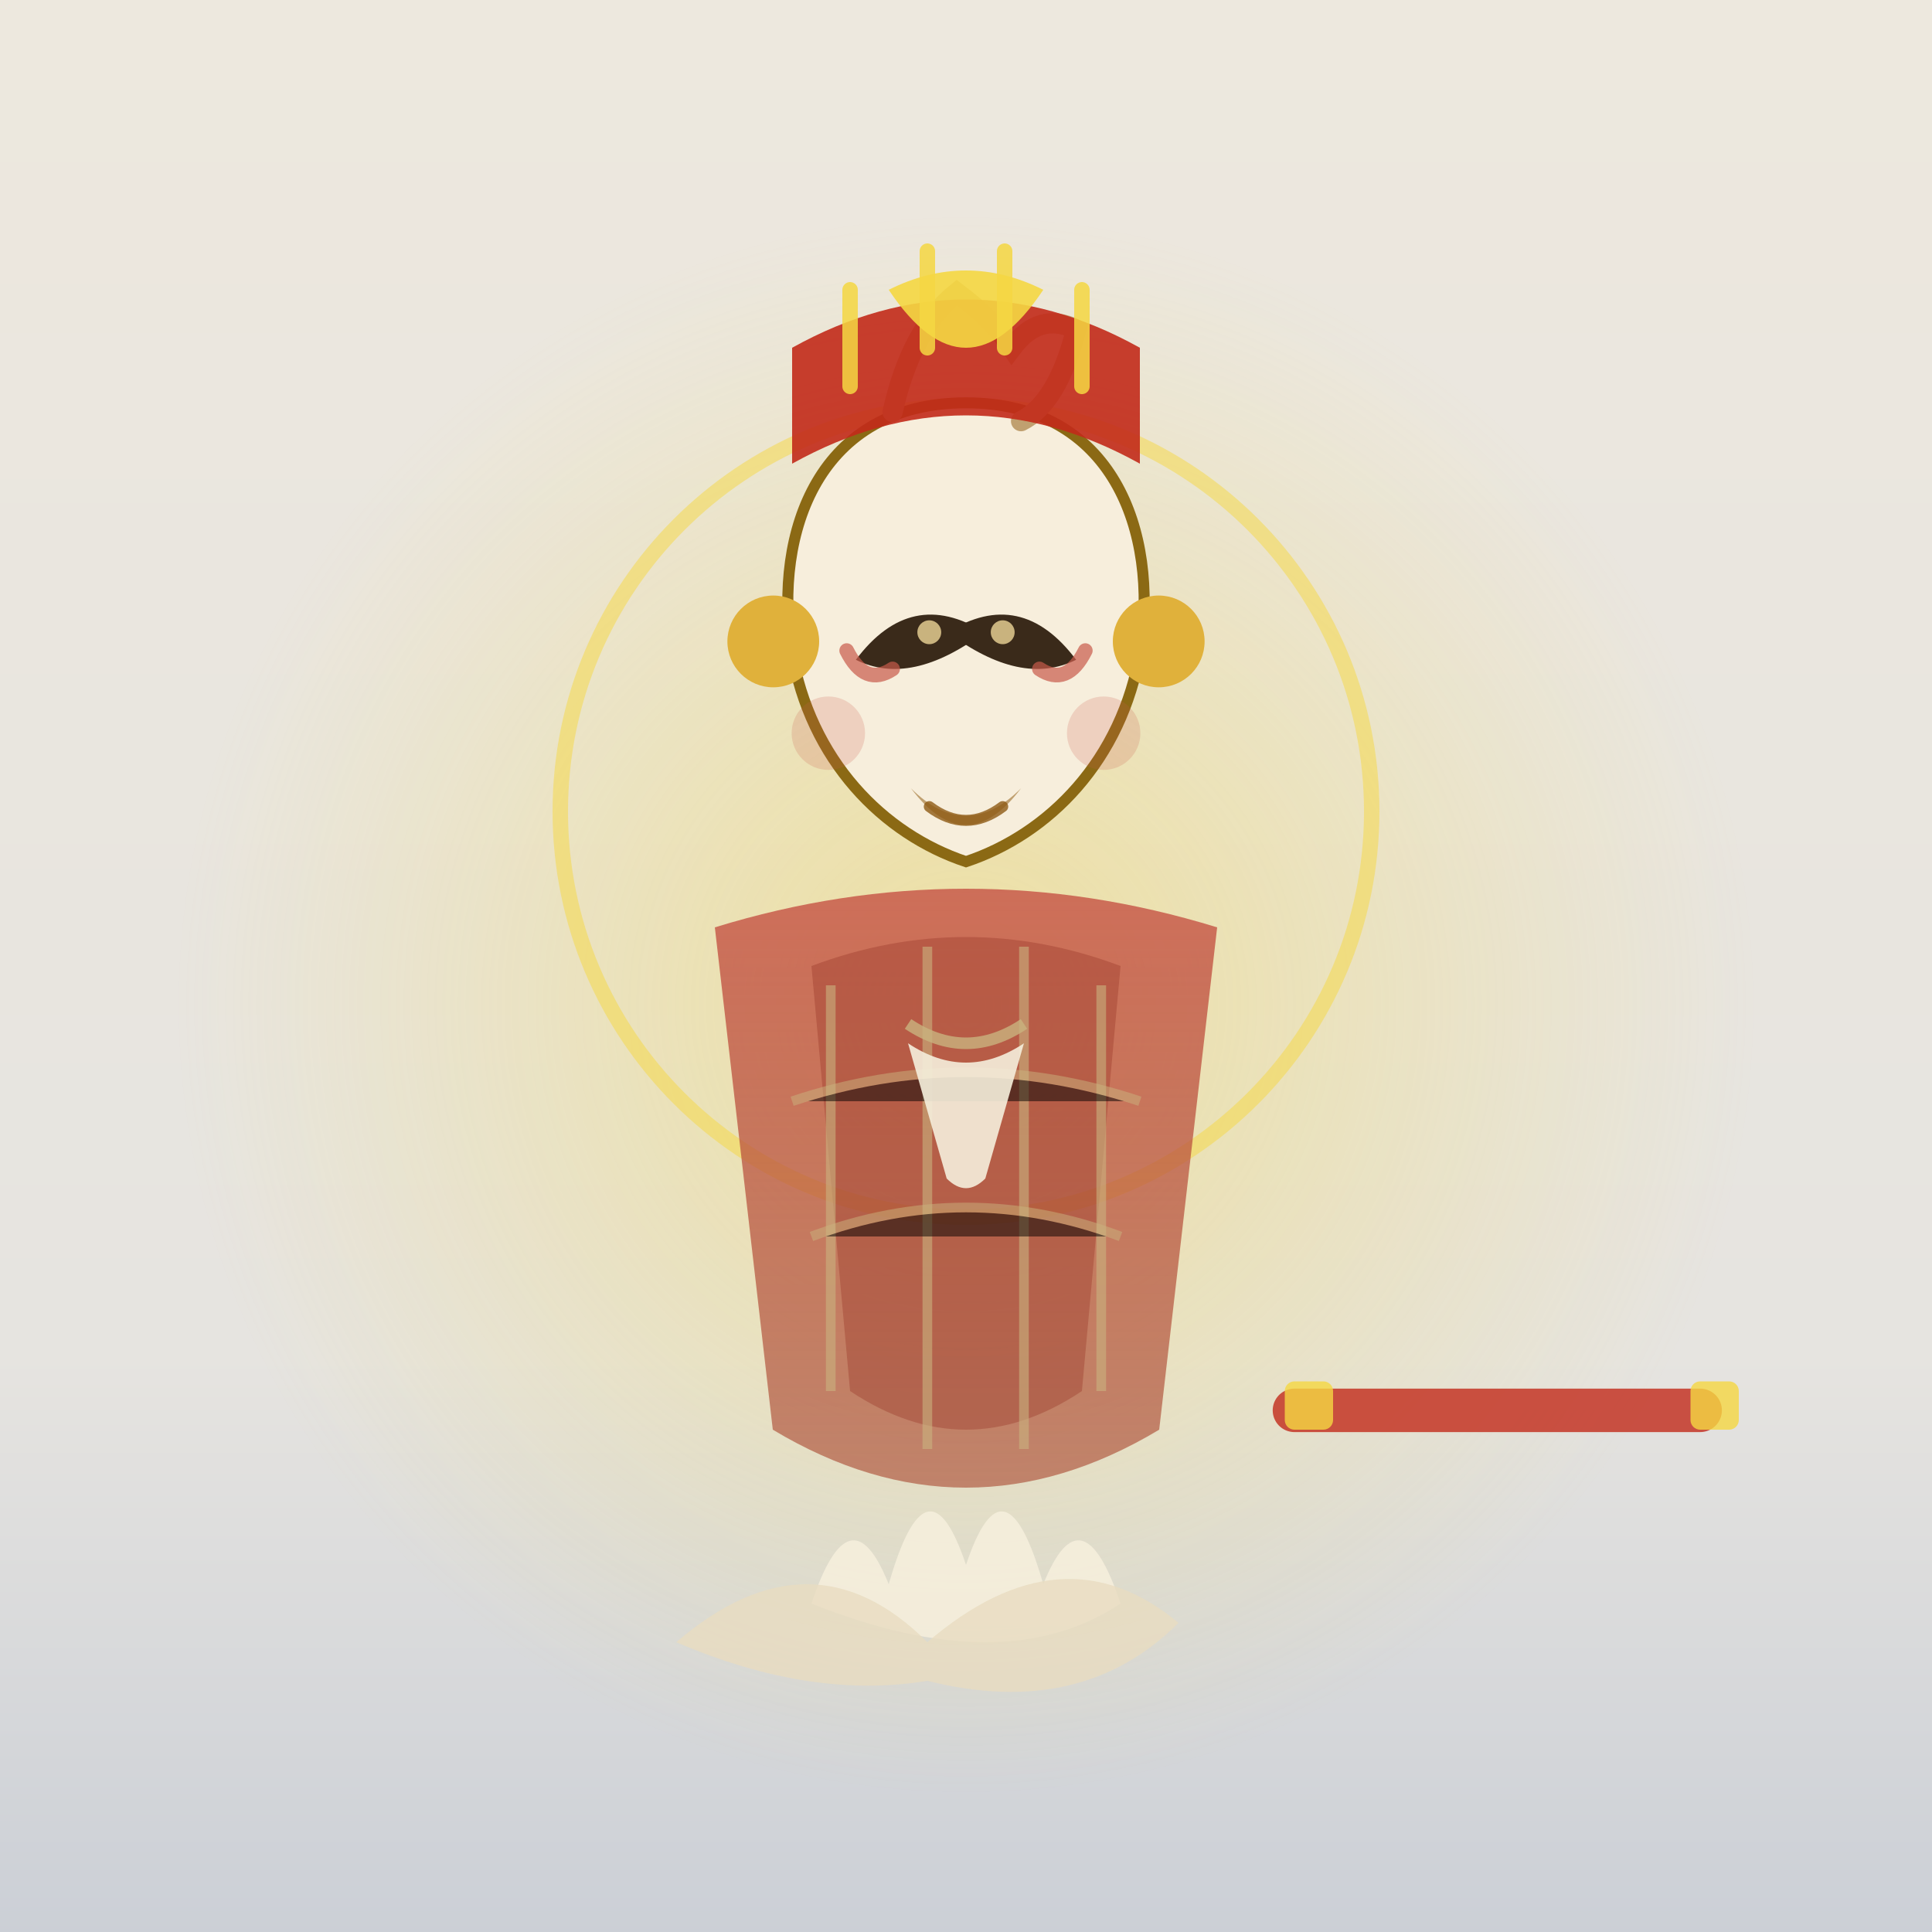
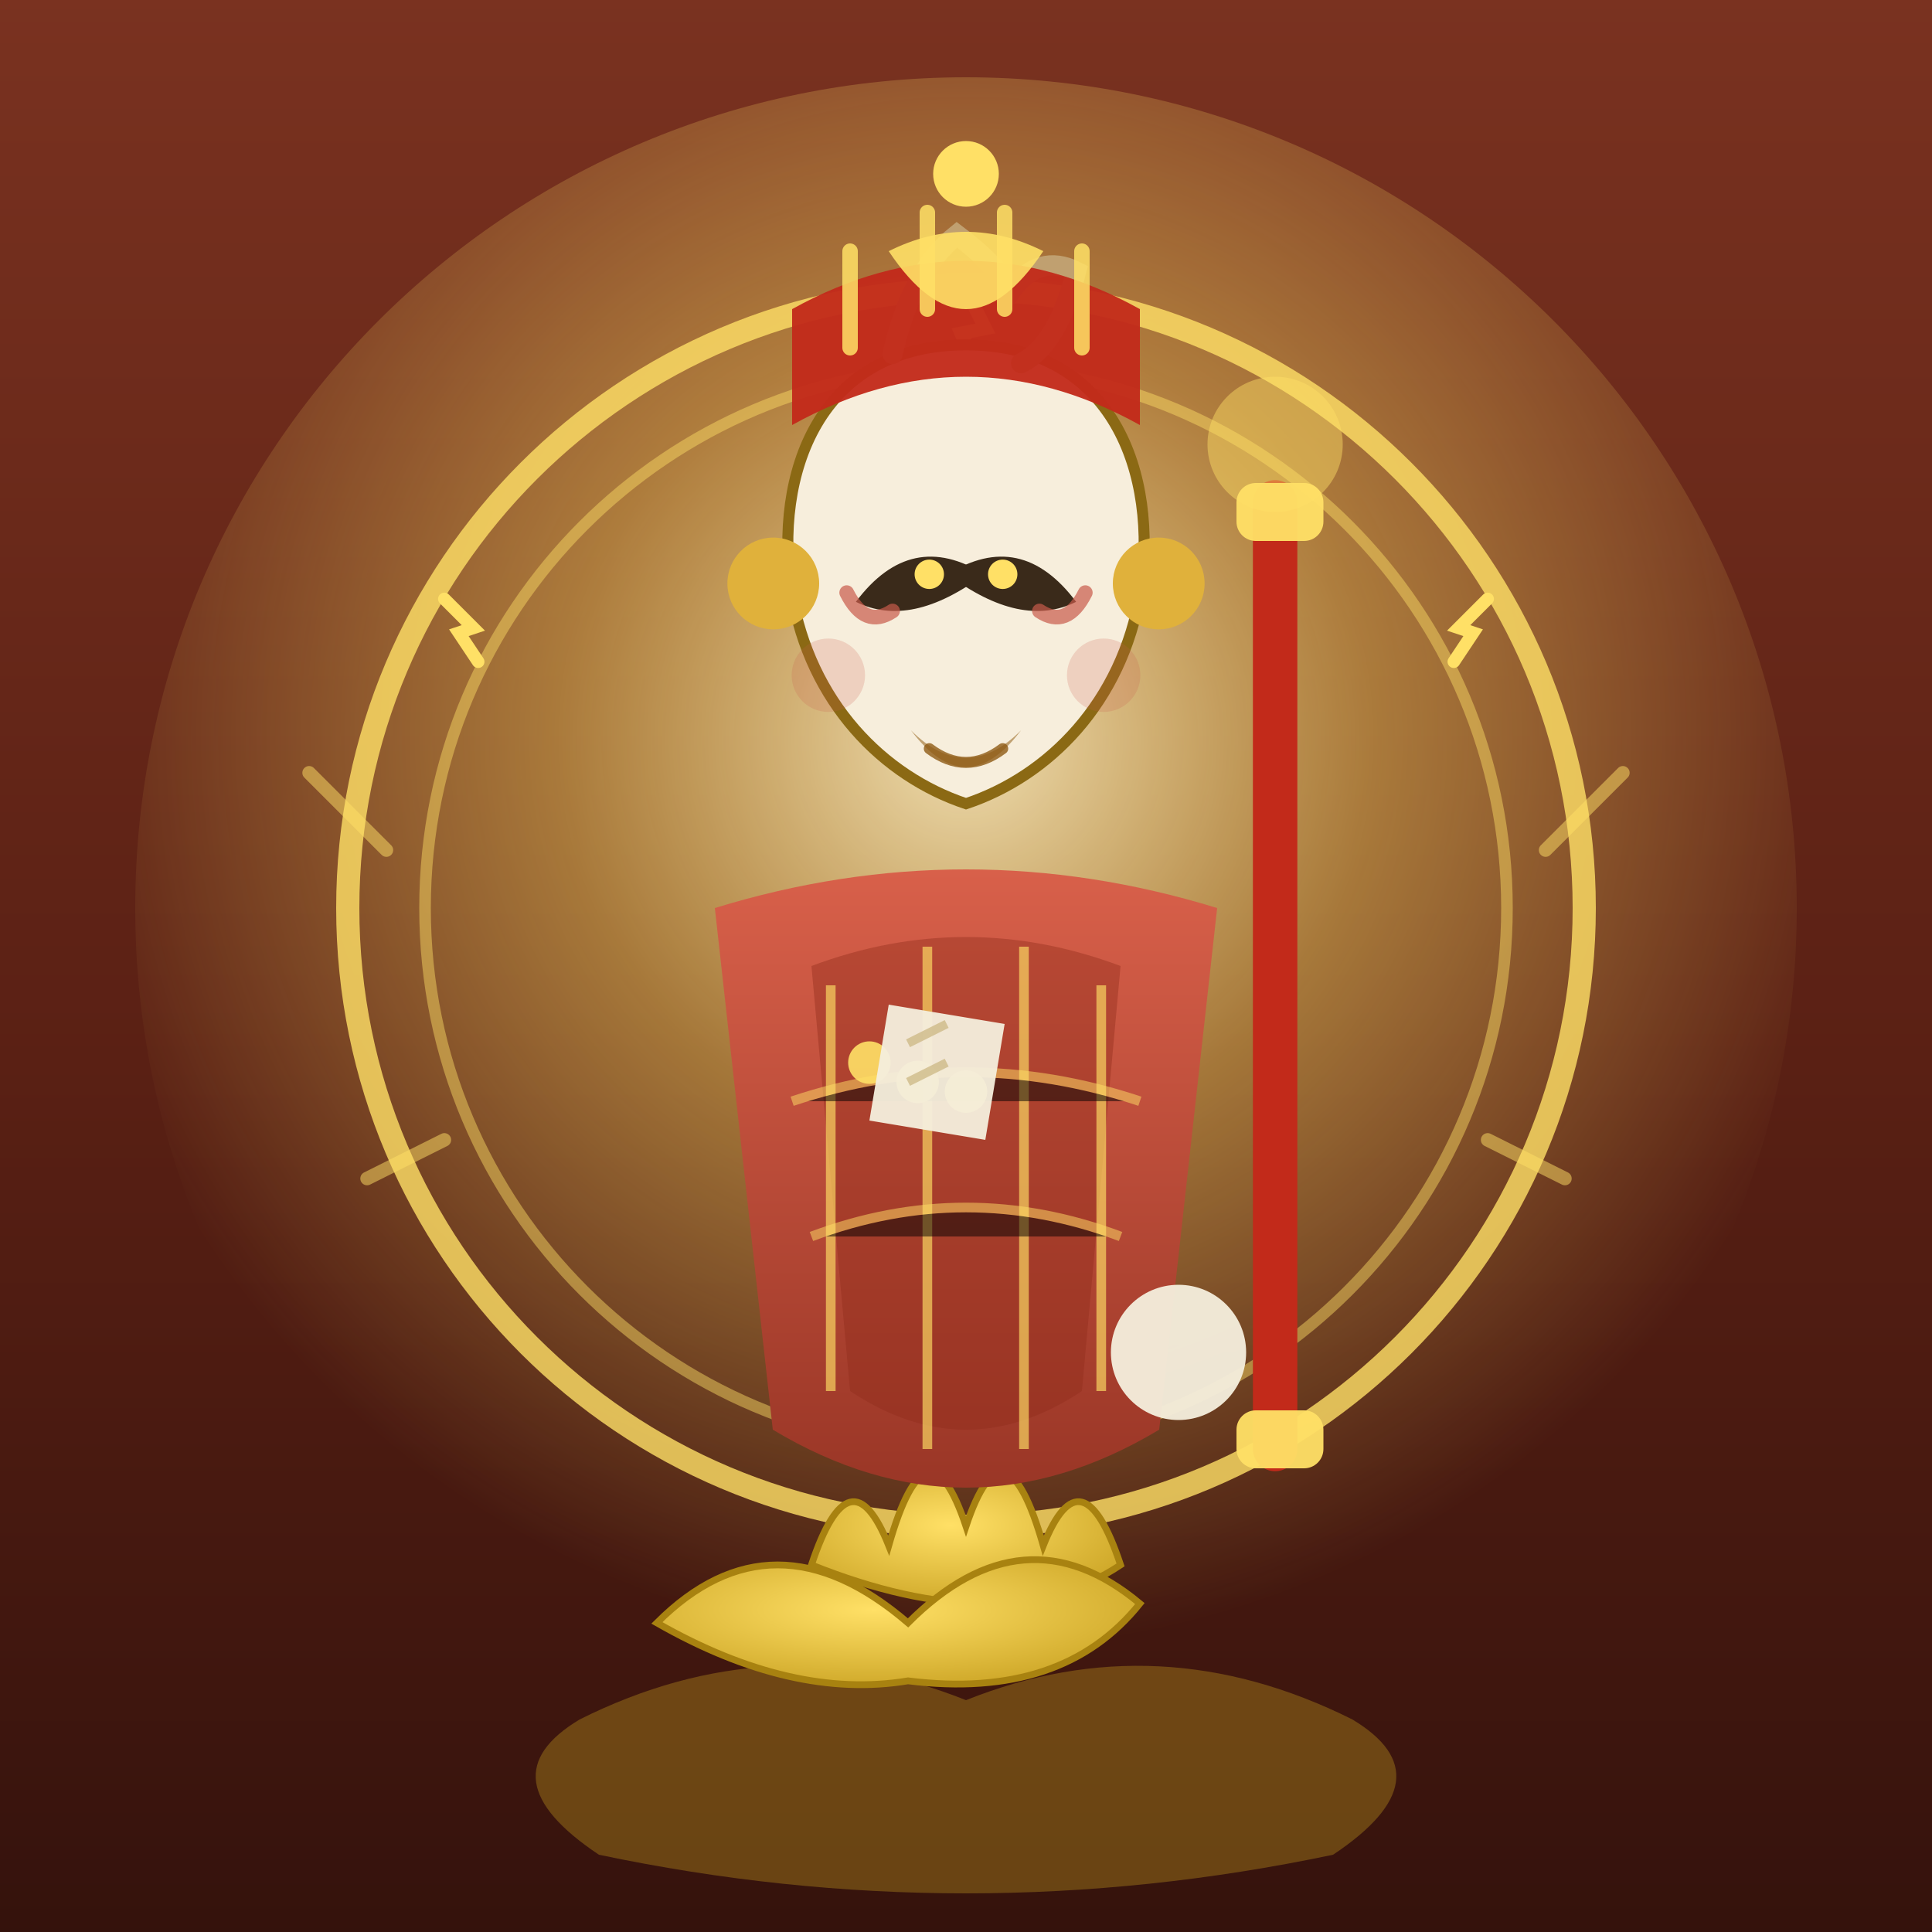
- <svg xmlns="http://www.w3.org/2000/svg" viewBox="0 0 200 200" role="img" aria-label="孙悟空·六阶·归真·斗战胜佛">
+ <svg xmlns="http://www.w3.org/2000/svg" viewBox="0 0 200 200" role="img" aria-label="孙悟空·六阶·道果·斗战胜佛·持棒降魔">
  <defs>
    <linearGradient id="bg" x1="0" y1="0" x2="0" y2="1">
-       <stop offset="0%" stop-color="#EDE8DE" />
-       <stop offset="70%" stop-color="#E6E4E0" />
-       <stop offset="100%" stop-color="#CBCFD6" />
+       <stop offset="0%" stop-color="#7A3220" />
+       <stop offset="55%" stop-color="#5A2014" />
+       <stop offset="100%" stop-color="#34120C" />
    </linearGradient>
-     <radialGradient id="glow" cx="50%" cy="50%" r="50%">
-       <stop offset="0%" stop-color="#F5D742" stop-opacity="0.4" />
-       <stop offset="100%" stop-color="#F5D742" stop-opacity="0" />
+     <radialGradient id="halo" cx="50%" cy="40%" r="54%">
+       <stop offset="0%" stop-color="#FFF3C4" stop-opacity="0.9" />
+       <stop offset="45%" stop-color="#FFE066" stop-opacity="0.45" />
+       <stop offset="100%" stop-color="#FFE066" stop-opacity="0" />
    </radialGradient>
    <linearGradient id="kasaya" x1="0" y1="0" x2="0" y2="1">
-       <stop offset="0%" stop-color="#C85A4A" stop-opacity="0.85" />
-       <stop offset="100%" stop-color="#A8462E" stop-opacity="0.6" />
+       <stop offset="0%" stop-color="#D8604A" />
+       <stop offset="100%" stop-color="#9A3626" />
    </linearGradient>
+     <radialGradient id="gold" cx="45%" cy="40%" r="72%">
+       <stop offset="0%" stop-color="#FFE066" />
+       <stop offset="100%" stop-color="#C8A020" />
+     </radialGradient>
+     <radialGradient id="fur" cx="45%" cy="38%" r="72%">
+       <stop offset="0%" stop-color="#FFE9C0" />
+       <stop offset="100%" stop-color="#E0B13B" />
+     </radialGradient>
    <g id="wukong-head">
      <path d="M 0 -34 C 16 -34 21 -20 19 -7 C 17 5 9 13 0 16 C -9 13 -17 5 -19 -7 C -21 -20 -16 -34 0 -34 Z" fill="#F7EEDC" stroke="#8B6914" stroke-width="1.2" />
      <circle cx="-21" cy="-8" r="5" fill="#E0B13B" />
      <circle cx="21" cy="-8" r="5" fill="#E0B13B" />
      <path d="M -8 -33 Q -6 -42 -1 -46 Q 3 -43 5 -40 Q 8 -44 12 -42 Q 10 -34 6 -32" fill="none" stroke="#C0A070" stroke-width="2.2" stroke-linecap="round" />
      <path d="M -12 -6 Q -6 -14 2 -9 Q -6 -3 -12 -6 Z" fill="#3A2A1A" />
      <path d="M -2 -9 Q 6 -14 12 -6 Q 6 -3 -2 -9 Z" fill="#3A2A1A" />
-       <circle cx="-4" cy="-9" r="1.3" fill="#C9B37E" />
-       <circle cx="4" cy="-9" r="1.3" fill="#C9B37E" />
+       <circle cx="-4" cy="-9" r="1.6" fill="#FFE066" />
+       <circle cx="4" cy="-9" r="1.6" fill="#FFE066" />
      <path d="M -13 -7 Q -11 -3 -8 -5" fill="none" stroke="#C85A4A" stroke-width="1.6" stroke-linecap="round" opacity="0.7" />
      <path d="M 13 -7 Q 11 -3 8 -5" fill="none" stroke="#C85A4A" stroke-width="1.6" stroke-linecap="round" opacity="0.7" />
      <path d="M -6 8 Q 0 14 6 8 Q 0 16 -6 8 Z" fill="#C0A070" />
      <path d="M -4 10 Q 0 13 4 10" fill="none" stroke="#8E5A14" stroke-width="1.2" stroke-linecap="round" opacity="0.8" />
      <circle cx="-15" cy="2" r="4" fill="#C85A4A" opacity="0.2" />
      <circle cx="15" cy="2" r="4" fill="#C85A4A" opacity="0.2" />
    </g>
  </defs>
  <rect width="200" height="200" fill="url(#bg)" />
-   <circle cx="100" cy="104" r="82" fill="url(#glow)">
-     <animate attributeName="r" values="82;92;82" dur="3.6s" repeatCount="indefinite" />
-     <animate attributeName="opacity" values="0.9;0.5;0.9" dur="3.6s" repeatCount="indefinite" />
+   <circle cx="100" cy="94" r="86" fill="url(#halo)">
+     <animate attributeName="opacity" values="1;0.72;1" dur="3.4s" repeatCount="indefinite" />
  </circle>
-   <circle cx="100" cy="84" r="42" fill="none" stroke="#F5D742" stroke-width="1.6" opacity="0.5">
-     <animate attributeName="opacity" values="0.5;0.75;0.5" dur="3s" repeatCount="indefinite" />
+   <circle cx="100" cy="94" r="64" fill="none" stroke="#FFE066" stroke-width="2.4" opacity="0.8">
+     <animate attributeName="r" values="64;68;64" dur="3.4s" repeatCount="indefinite" />
  </circle>
-   <path d="M 84 166 Q 88 154 92 164 Q 96 150 100 162 Q 104 150 108 164 Q 112 154 116 166 Q 104 174 84 166 Z" fill="#F5EEDC" opacity="0.9" />
-   <path d="M 70 170 Q 84 158 96 170 Q 110 158 122 168 Q 112 178 96 174 Q 84 176 70 170 Z" fill="#E8DCC0" opacity="0.8" />
-   <path d="M 74 96 Q 100 88 126 96 L 120 148 Q 100 160 80 148 Z" fill="url(#kasaya)" />
-   <path d="M 84 100 Q 100 94 116 100 L 112 144 Q 100 152 88 144 Z" fill="#9A3A2A" opacity="0.4" />
-   <path d="M 86 102 L 86 144 M 96 98 L 96 150 M 106 98 L 106 150 M 114 102 L 114 144" stroke="#C9B37E" stroke-width="1" opacity="0.6" />
-   <path d="M 82 114 Q 100 108 118 114 M 84 128 Q 100 122 116 128" stroke="#C9B37E" stroke-width="1" opacity="0.5" />
-   <path d="M 94 108 Q 100 112 106 108 L 102 122 Q 100 124 98 122 Z" fill="#F5EEDC" opacity="0.9" />
-   <path d="M 94 106 Q 100 110 106 106" fill="none" stroke="#C9B37E" stroke-width="1.2" opacity="0.8" />
-   <line x1="134" y1="146" x2="176" y2="146" stroke="#C22A1A" stroke-width="4.5" stroke-linecap="round" opacity="0.8" />
-   <rect x="133" y="143" width="5" height="5" rx="1" fill="#F5D742" opacity="0.8" />
-   <rect x="175" y="143" width="5" height="5" rx="1" fill="#F5D742" opacity="0.8" />
-   <use href="#wukong-head" transform="translate(100,74) scale(0.95)" />
-   <path d="M 82 48 Q 100 38 118 48 L 118 36 Q 100 26 82 36 Z" fill="#C22A1A" opacity="0.9" />
-   <path d="M 88 40 L 88 30 M 96 36 L 96 26 M 104 36 L 104 26 M 112 40 L 112 30" stroke="#F5D742" stroke-width="1.6" stroke-linecap="round" opacity="0.85" />
-   <path d="M 92 30 Q 100 26 108 30 Q 104 36 100 36 Q 96 36 92 30 Z" fill="#F5D742" opacity="0.9" />
-   <g fill="#F5D742">
-     <circle cx="54" cy="112">
+   <circle cx="100" cy="94" r="56" fill="none" stroke="#FFE066" stroke-width="1.2" opacity="0.45">
+     <animate attributeName="r" values="56;59;56" dur="3.4s" repeatCount="indefinite" />
+   </circle>
+   <path d="M 100 30 L 102 34 L 99.5 34.5 L 101 38" fill="none" stroke="#FFE066" stroke-width="1.4" stroke-linecap="round" />
+   <path d="M 46 62 L 49 65 L 47.5 65.5 L 49.5 68.5" fill="none" stroke="#FFE066" stroke-width="1.3" stroke-linecap="round" />
+   <path d="M 154 62 L 151 65 L 152.5 65.5 L 150.5 68.5" fill="none" stroke="#FFE066" stroke-width="1.3" stroke-linecap="round" />
+   <path d="M 60 178 Q 80 168 100 176 Q 120 168 140 178 Q 150 184 138 192 Q 100 200 62 192 Q 50 184 60 178 Z" fill="#C8A020" opacity="0.35" />
+   <g fill="url(#gold)" stroke="#A88210" stroke-width="0.7">
+     <path d="M 84 162 Q 88 150 92 160 Q 96 146 100 158 Q 104 146 108 160 Q 112 150 116 162 Q 104 170 84 162 Z" />
+     <path d="M 68 168 Q 80 156 94 168 Q 106 156 118 166 Q 110 176 94 174 Q 82 176 68 168 Z" />
+   </g>
+   <path d="M 74 94 Q 100 86 126 94 L 120 148 Q 100 160 80 148 Z" fill="url(#kasaya)" />
+   <path d="M 84 100 Q 100 94 116 100 L 112 144 Q 100 152 88 144 Z" fill="#8E2A1A" opacity="0.4" />
+   <path d="M 86 102 L 86 144 M 96 98 L 96 150 M 106 98 L 106 150 M 114 102 L 114 144" stroke="#FFE066" stroke-width="1" opacity="0.65" />
+   <path d="M 82 114 Q 100 108 118 114 M 84 128 Q 100 122 116 128" stroke="#FFE066" stroke-width="1" opacity="0.5" />
+   <circle cx="90" cy="110" r="2.2" fill="#FFE066" opacity="0.9" />
+   <circle cx="95" cy="112" r="2.2" fill="#FFE066" opacity="0.9" />
+   <circle cx="100" cy="113" r="2.2" fill="#FFE066" opacity="0.9" />
+   <path d="M 90 116 L 92 104 L 104 106 L 102 118 Z" fill="#F5EEDC" opacity="0.95" />
+   <path d="M 94 108 L 98 106 M 94 112 L 98 110" stroke="#C9B37E" stroke-width="0.9" opacity="0.7" />
+   <ellipse cx="122" cy="140" r="5" ry="7" fill="#F5EEDC" opacity="0.95" />
+   <line x1="132" y1="150" x2="132" y2="52" stroke="#C22A1A" stroke-width="4.6" stroke-linecap="round" />
+   <rect x="128" y="50" width="9" height="6" rx="2" fill="#FFE066" opacity="0.95" />
+   <rect x="128" y="146" width="9" height="6" rx="2" fill="#FFE066" opacity="0.95" />
+   <circle cx="132" cy="46" r="7" fill="#FFE066" opacity="0.45">
+     <animate attributeName="r" values="7;10;7" dur="2.4s" repeatCount="indefinite" />
+   </circle>
+   <use href="#wukong-head" transform="translate(100,68) scale(0.95)" />
+   <path d="M 82 44 Q 100 34 118 44 L 118 32 Q 100 22 82 32 Z" fill="#C22A1A" opacity="0.95" />
+   <path d="M 88 36 L 88 26 M 96 32 L 96 22 M 104 32 L 104 22 M 112 36 L 112 26" stroke="#FFE066" stroke-width="1.6" stroke-linecap="round" opacity="0.85" />
+   <path d="M 92 26 Q 100 22 108 26 Q 104 32 100 32 Q 96 32 92 26 Z" fill="#FFE066" opacity="0.9" />
+   <circle cx="100" cy="18" r="3.4" fill="#FFE066">
+     <animate attributeName="r" values="3.4;4.6;3.4" dur="2.4s" repeatCount="indefinite" />
+   </circle>
+   <g stroke="#FFE066" stroke-width="1.4" opacity="0.5" stroke-linecap="round">
+     <path d="M 40 88 L 32 80 M 160 88 L 168 80 M 46 118 L 38 122 M 154 118 L 162 122" />
+   </g>
+   <g fill="#FFE066">
+     <circle cx="56" cy="112">
      <animate attributeName="cy" values="112;102;112" dur="3.4s" repeatCount="indefinite" />
      <animate attributeName="opacity" values="0.55;0.15;0.55" dur="3.4s" repeatCount="indefinite" />
    </circle>
-     <circle cx="146" cy="112">
-       <animate attributeName="cy" values="112;102;112" dur="3.8s" repeatCount="indefinite" />
-       <animate attributeName="opacity" values="0.55;0.15;0.55" dur="3.8s" repeatCount="indefinite" />
+     <circle cx="146" cy="108">
+       <animate attributeName="cy" values="108;98;108" dur="3.8s" repeatCount="indefinite" />
+       <animate attributeName="opacity" values="0.5;0.15;0.5" dur="3.8s" repeatCount="indefinite" />
    </circle>
  </g>
</svg>
